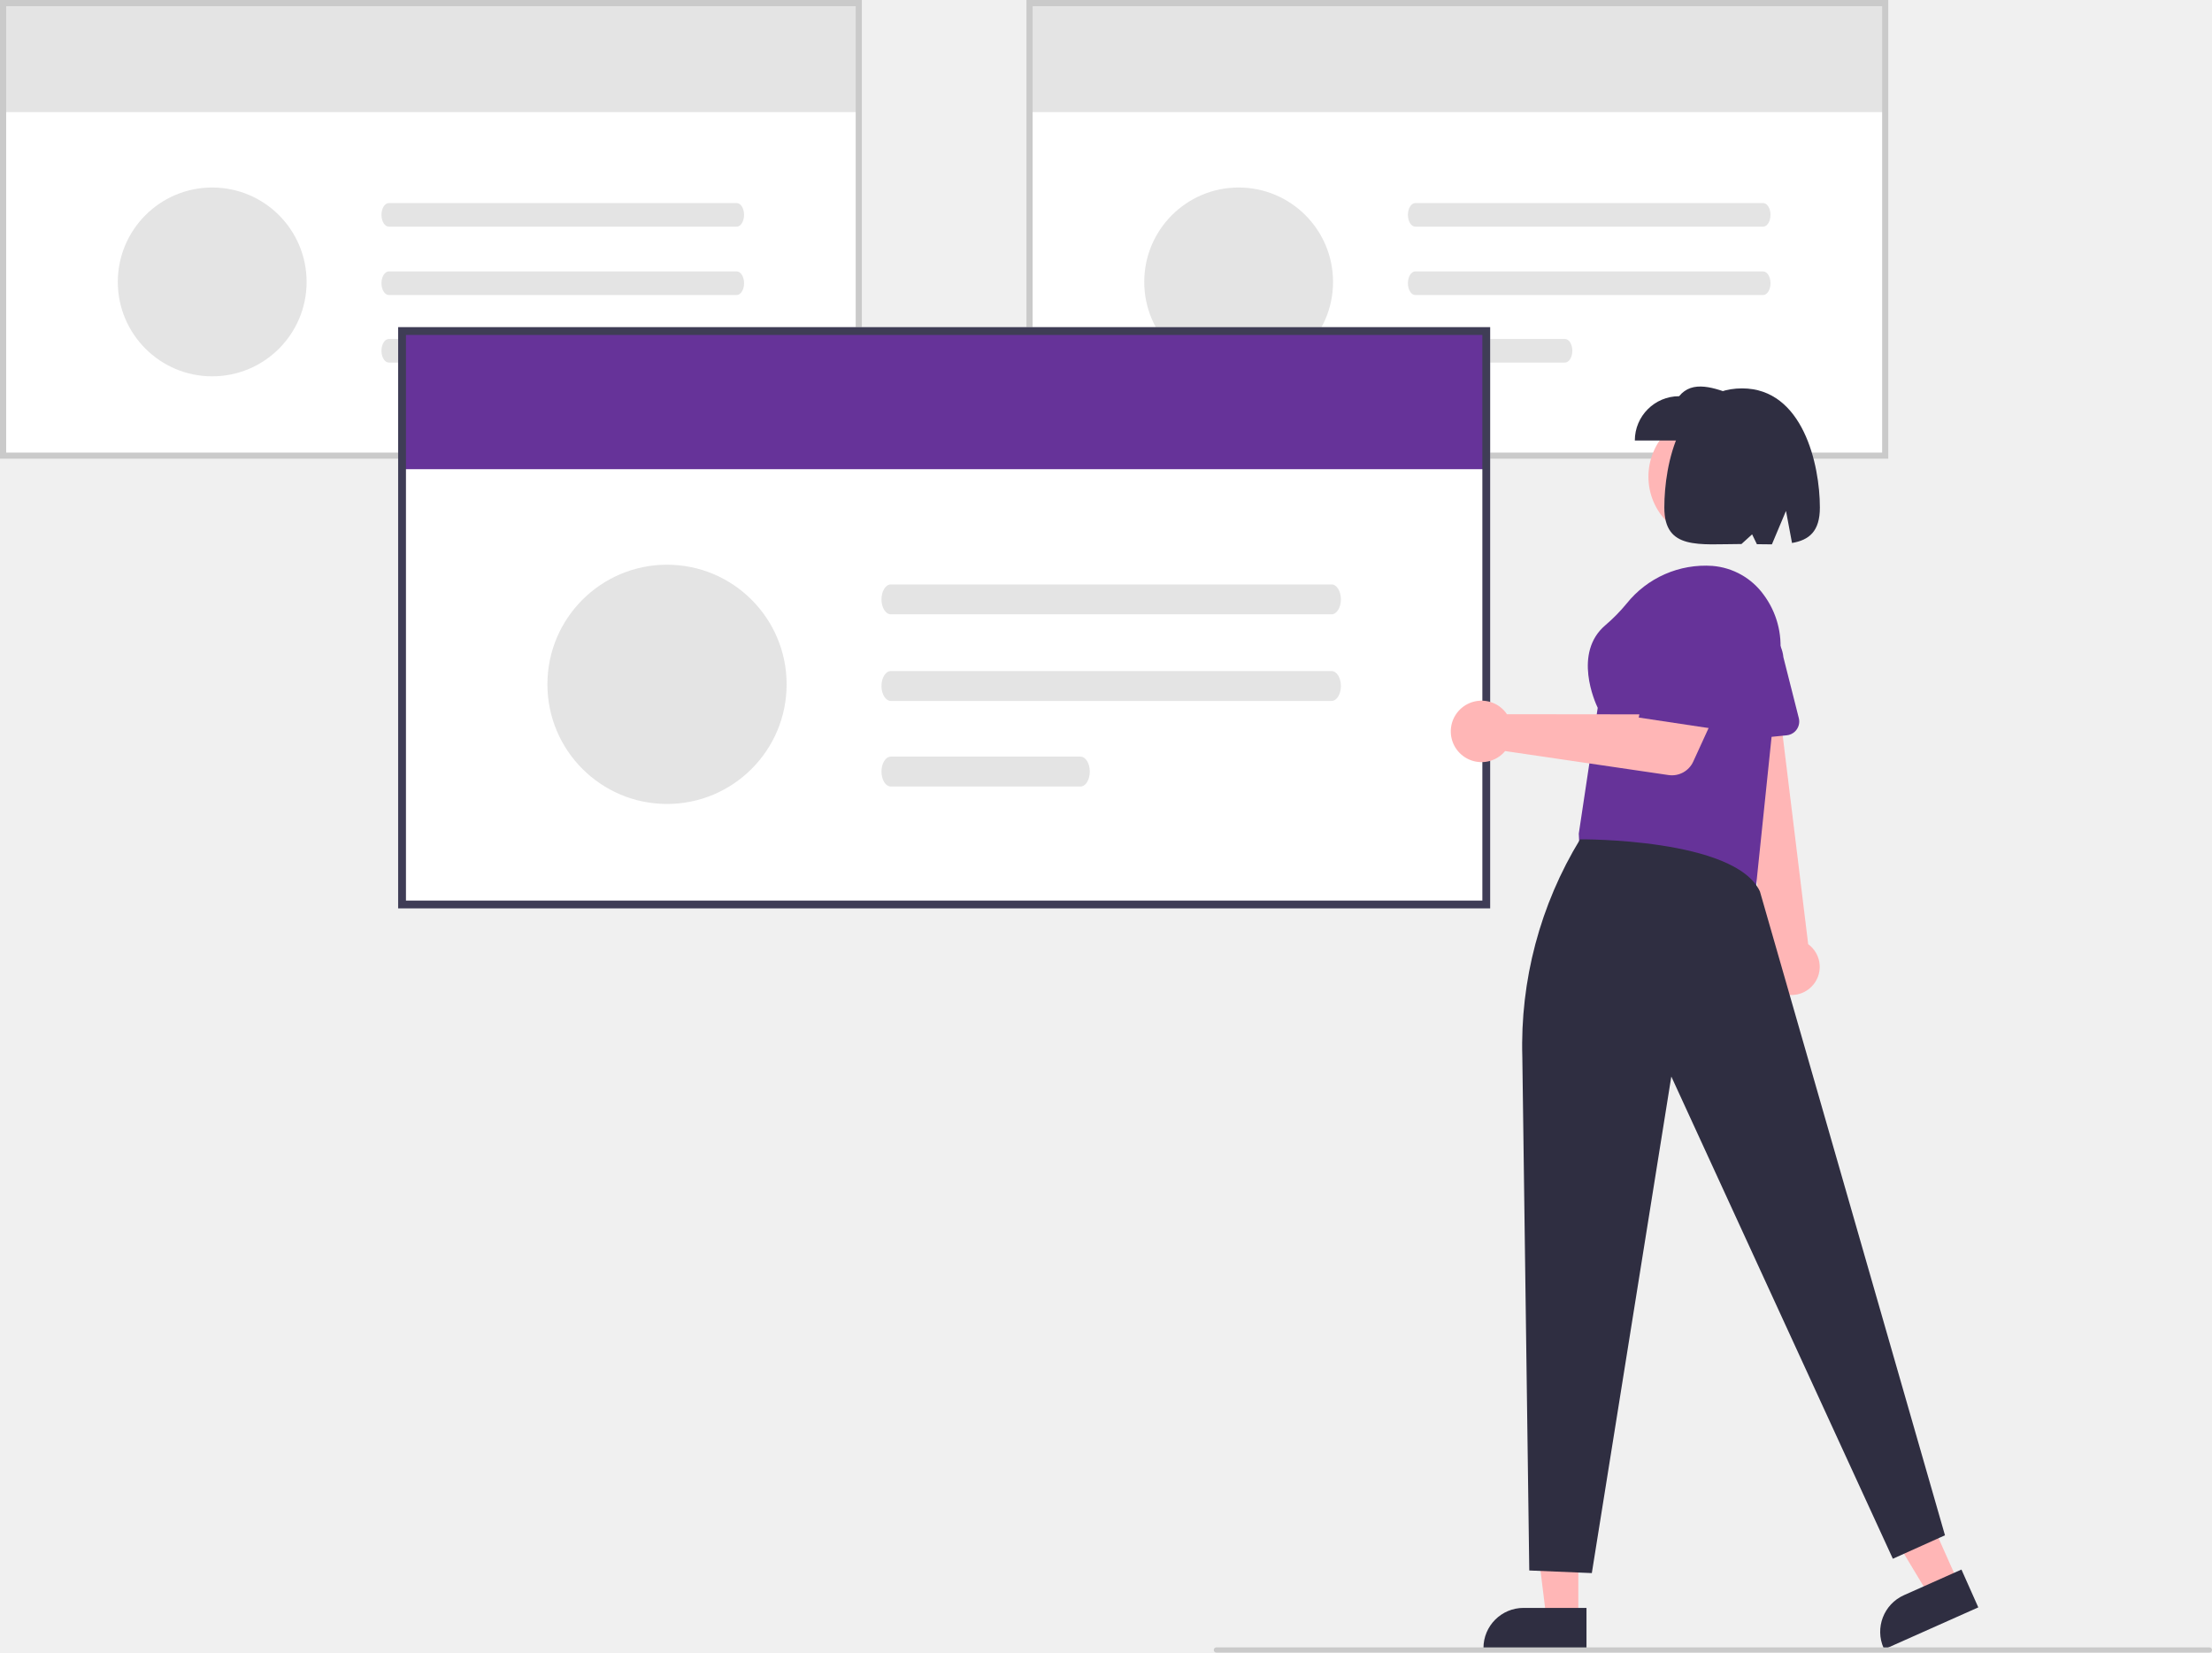
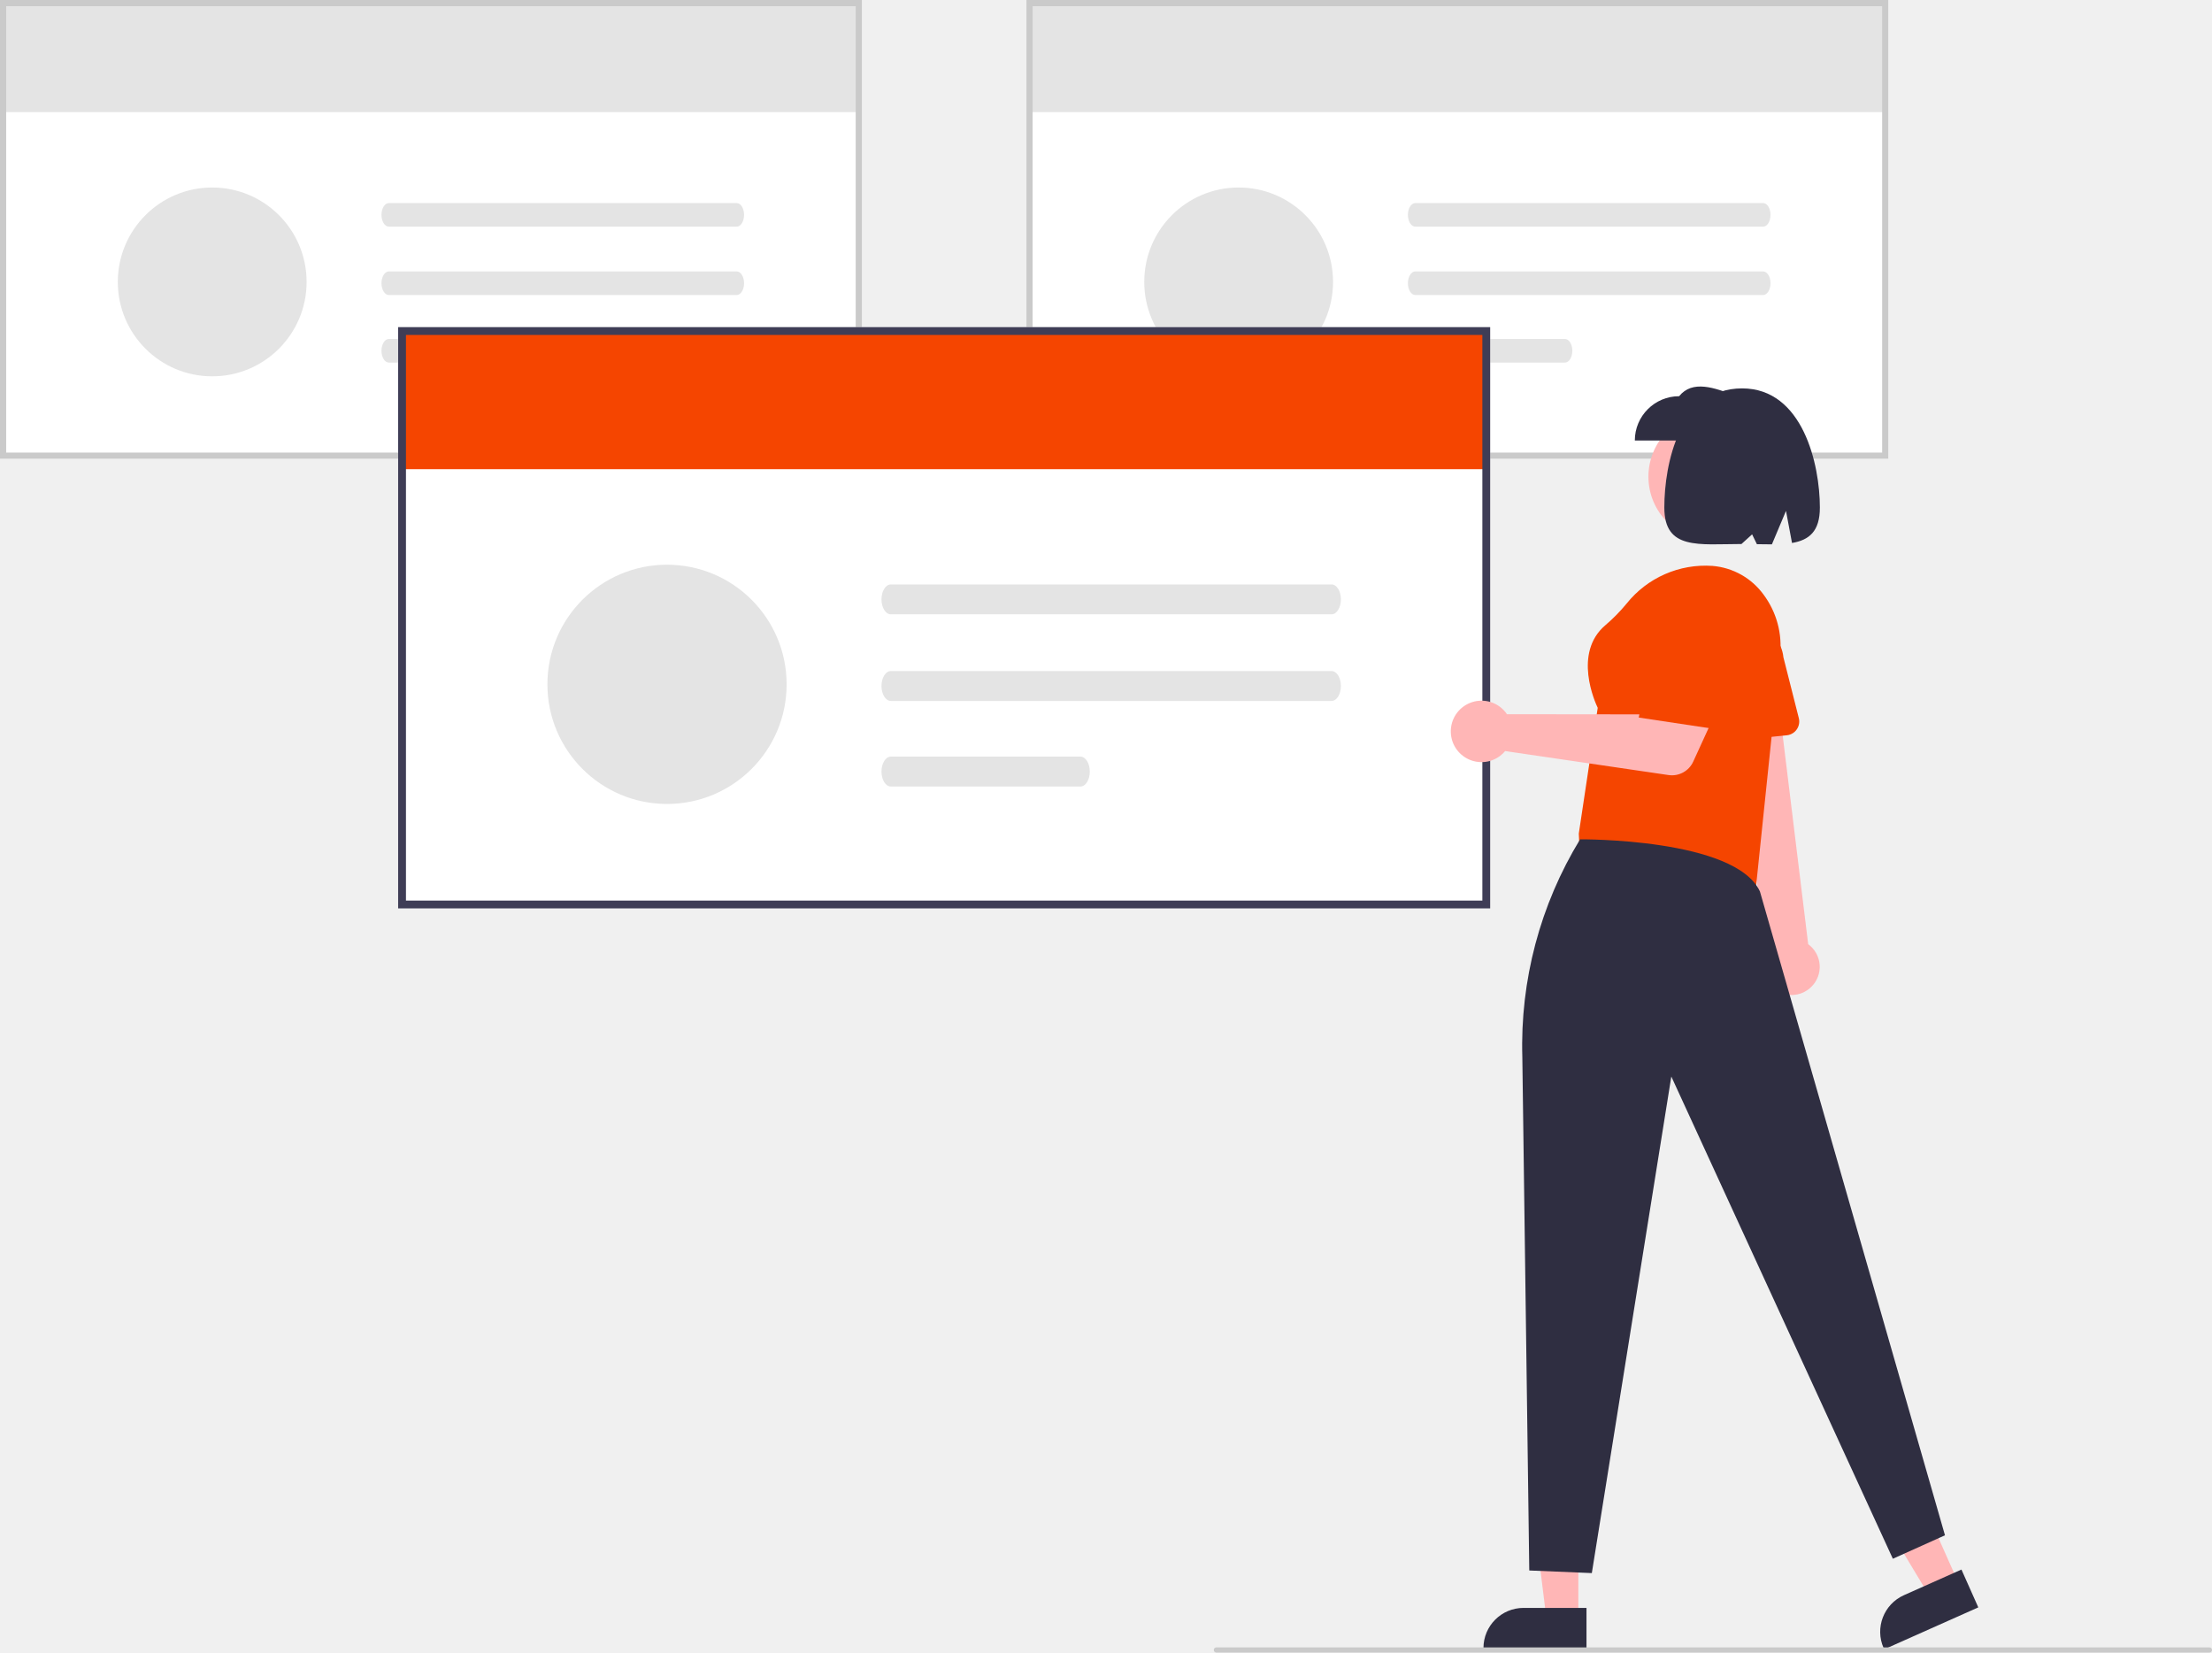
<svg xmlns="http://www.w3.org/2000/svg" data-name="Layer 1" width="848.713" height="634" viewBox="0 0 848.713 634">
  <path d="M506.334,309H175.644V133H506.334Z" transform="translate(-175.6436 -133)" fill="#fff" />
  <rect x="1.184" y="1.184" width="329.112" height="41.83" fill="#e4e4e4" />
  <path d="M506.334,309H175.644V133H506.334Zm-328.323-2.368H503.966V135.368H178.011Z" transform="translate(-175.6436 -133)" fill="#cacaca" />
-   <path id="be9f7c95-ebd4-44b9-9282-e3238283e763-681" data-name="Path 155" d="M324.834,210.905c-1.564.005-2.829,2.035-2.825,4.535.003,2.493,1.266,4.512,2.825,4.517H458.306c1.564-.005,2.829-2.035,2.825-4.535-.003-2.493-1.266-4.512-2.825-4.517Z" transform="translate(-175.6436 -133)" fill="#e4e4e4" />
-   <path id="b7ae55e2-855e-4db9-b102-9092ce531234-682" data-name="Path 156" d="M324.834,237.132c-1.564.005-2.829,2.035-2.825,4.535.003,2.493,1.266,4.512,2.825,4.517H458.306c1.564-.005,2.829-2.035,2.825-4.535-.003-2.493-1.266-4.512-2.825-4.517Z" transform="translate(-175.6436 -133)" fill="#e4e4e4" />
-   <path id="b4ff7f44-8d54-4cd8-922f-1a10c770d871-683" data-name="Path 157" d="M324.834,263.042c-1.564.005-2.829,2.035-2.825,4.535.003,2.493,1.266,4.512,2.825,4.517h57.433c1.564-.005,2.829-2.035,2.825-4.535-.003-2.493-1.266-4.512-2.825-4.517Z" transform="translate(-175.6436 -133)" fill="#e4e4e4" />
+   <path id="be9f7c95-ebd4-44b9-9282-e3238283e763-1317" data-name="Path 155" d="M324.834,210.905c-1.564.005-2.829,2.035-2.825,4.535.003,2.493,1.266,4.512,2.825,4.517H458.306c1.564-.005,2.829-2.035,2.825-4.535-.003-2.493-1.266-4.512-2.825-4.517Z" transform="translate(-175.6436 -133)" fill="#e4e4e4" />
+   <path id="b7ae55e2-855e-4db9-b102-9092ce531234-1318" data-name="Path 156" d="M324.834,237.132c-1.564.005-2.829,2.035-2.825,4.535.003,2.493,1.266,4.512,2.825,4.517H458.306c1.564-.005,2.829-2.035,2.825-4.535-.003-2.493-1.266-4.512-2.825-4.517Z" transform="translate(-175.6436 -133)" fill="#e4e4e4" />
+   <path id="b4ff7f44-8d54-4cd8-922f-1a10c770d871-1319" data-name="Path 157" d="M324.834,263.042c-1.564.005-2.829,2.035-2.825,4.535.003,2.493,1.266,4.512,2.825,4.517h57.433c1.564-.005,2.829-2.035,2.825-4.535-.003-2.493-1.266-4.512-2.825-4.517Z" transform="translate(-175.6436 -133)" fill="#e4e4e4" />
  <circle cx="81.422" cy="108.156" r="36.219" fill="#e4e4e4" />
  <path d="M900.164,309H569.473V133H900.164Z" transform="translate(-175.6436 -133)" fill="#fff" />
  <rect x="395.013" y="1.184" width="329.112" height="41.83" fill="#e4e4e4" />
  <path d="M900.164,309H569.473V133H900.164Zm-328.323-2.368H897.796V135.368H571.841Z" transform="translate(-175.6436 -133)" fill="#cacaca" />
-   <path id="b31be23e-8cea-40b3-88e7-702b78781d59-684" data-name="Path 155" d="M718.664,210.905c-1.564.005-2.829,2.035-2.825,4.535.003,2.493,1.266,4.512,2.825,4.517H852.135c1.564-.005,2.829-2.035,2.825-4.535-.003-2.493-1.266-4.512-2.825-4.517Z" transform="translate(-175.6436 -133)" fill="#e4e4e4" />
-   <path id="aa955060-a795-42b6-a949-85ffda920310-685" data-name="Path 156" d="M718.664,237.132c-1.564.005-2.829,2.035-2.825,4.535.003,2.493,1.266,4.512,2.825,4.517H852.135c1.564-.005,2.829-2.035,2.825-4.535-.003-2.493-1.266-4.512-2.825-4.517Z" transform="translate(-175.6436 -133)" fill="#e4e4e4" />
-   <path id="fc73c397-cba7-486e-aa16-1153498538f8-686" data-name="Path 157" d="M718.664,263.042c-1.564.005-2.829,2.035-2.825,4.535.003,2.493,1.266,4.512,2.825,4.517h57.433c1.564-.005,2.829-2.035,2.825-4.535-.003-2.493-1.266-4.512-2.825-4.517Z" transform="translate(-175.6436 -133)" fill="#e4e4e4" />
+   <path id="b31be23e-8cea-40b3-88e7-702b78781d59-1320" data-name="Path 155" d="M718.664,210.905c-1.564.005-2.829,2.035-2.825,4.535.003,2.493,1.266,4.512,2.825,4.517H852.135c1.564-.005,2.829-2.035,2.825-4.535-.003-2.493-1.266-4.512-2.825-4.517Z" transform="translate(-175.6436 -133)" fill="#e4e4e4" />
+   <path id="aa955060-a795-42b6-a949-85ffda920310-1321" data-name="Path 156" d="M718.664,237.132c-1.564.005-2.829,2.035-2.825,4.535.003,2.493,1.266,4.512,2.825,4.517H852.135c1.564-.005,2.829-2.035,2.825-4.535-.003-2.493-1.266-4.512-2.825-4.517Z" transform="translate(-175.6436 -133)" fill="#e4e4e4" />
+   <path id="fc73c397-cba7-486e-aa16-1153498538f8-1322" data-name="Path 157" d="M718.664,263.042c-1.564.005-2.829,2.035-2.825,4.535.003,2.493,1.266,4.512,2.825,4.517h57.433c1.564-.005,2.829-2.035,2.825-4.535-.003-2.493-1.266-4.512-2.825-4.517Z" transform="translate(-175.6436 -133)" fill="#e4e4e4" />
  <circle cx="475.251" cy="108.156" r="36.219" fill="#e4e4e4" />
  <path d="M747.404,481.5h-419v-223h419Z" transform="translate(-175.6436 -133)" fill="#fff" />
-   <rect x="154.26" y="127" width="417" height="53" fill="#663399" />
+   <rect x="154.26" y="127" width="417" height="53" fill="#f54500" />
  <path d="M747.404,481.5h-419v-223h419Zm-416-3h413v-217h-413Z" transform="translate(-175.6436 -133)" fill="#3f3d56" />
-   <path id="ae5ce118-c16e-4762-944a-d3eac5dda4be-687" data-name="Path 155" d="M517.435,357.209c-1.981.006-3.584,2.579-3.58,5.746.004,3.158,1.604,5.717,3.58,5.723h169.114c1.981-.006,3.584-2.579,3.58-5.746-.004-3.158-1.604-5.717-3.58-5.723Z" transform="translate(-175.6436 -133)" fill="#e4e4e4" />
-   <path id="e85b2a84-e751-44d6-98f8-0a9fef92eb89-688" data-name="Path 156" d="M517.435,390.44c-1.981.006-3.584,2.579-3.58,5.746.004,3.158,1.604,5.717,3.58,5.723h169.114c1.981-.006,3.584-2.579,3.58-5.746-.004-3.158-1.604-5.717-3.58-5.723Z" transform="translate(-175.6436 -133)" fill="#e4e4e4" />
-   <path id="fdff5968-d41d-4113-bbcc-d74a10bcc1ca-689" data-name="Path 157" d="M517.435,423.269c-1.981.006-3.584,2.579-3.58,5.746.004,3.158,1.604,5.717,3.58,5.723h72.77c1.981-.006,3.584-2.579,3.58-5.746-.004-3.158-1.604-5.717-3.58-5.723Z" transform="translate(-175.6436 -133)" fill="#e4e4e4" />
+   <path id="ae5ce118-c16e-4762-944a-d3eac5dda4be-1323" data-name="Path 155" d="M517.435,357.209c-1.981.006-3.584,2.579-3.58,5.746.004,3.158,1.604,5.717,3.58,5.723h169.114c1.981-.006,3.584-2.579,3.58-5.746-.004-3.158-1.604-5.717-3.58-5.723Z" transform="translate(-175.6436 -133)" fill="#e4e4e4" />
+   <path id="e85b2a84-e751-44d6-98f8-0a9fef92eb89-1324" data-name="Path 156" d="M517.435,390.44c-1.981.006-3.584,2.579-3.58,5.746.004,3.158,1.604,5.717,3.58,5.723h169.114c1.981-.006,3.584-2.579,3.58-5.746-.004-3.158-1.604-5.717-3.58-5.723Z" transform="translate(-175.6436 -133)" fill="#e4e4e4" />
+   <path id="fdff5968-d41d-4113-bbcc-d74a10bcc1ca-1325" data-name="Path 157" d="M517.435,423.269c-1.981.006-3.584,2.579-3.58,5.746.004,3.158,1.604,5.717,3.58,5.723h72.77c1.981-.006,3.584-2.579,3.58-5.746-.004-3.158-1.604-5.717-3.58-5.723Z" transform="translate(-175.6436 -133)" fill="#e4e4e4" />
  <circle cx="255.925" cy="262.539" r="45.891" fill="#e4e4e4" />
  <polygon points="751.352 607.074 740.153 612.063 715.58 571.242 732.109 563.879 751.352 607.074" fill="#ffb6b6" />
  <path d="M934.688,749.657l-36.109,16.087-.203-.457a15.387,15.387,0,0,1,7.793-20.316l.001-0,22.054-9.825Z" transform="translate(-175.6436 -133)" fill="#2f2e41" />
  <path d="M870.558,511.662a10.743,10.743,0,0,0-1.141-16.433l-11.864-97.123-18.501,4.556,14.823,95.516a10.801,10.801,0,0,0,16.683,13.484Z" transform="translate(-175.6436 -133)" fill="#ffb6b6" />
-   <path d="M864.228,413.752a5.313,5.313,0,0,1-3.025,1.339l-24.205,2.44a5.316,5.316,0,0,1-5.844-5.537l1.13-24.228a13.584,13.584,0,0,1,3.069-10.028,13.88,13.88,0,0,1,24.555,7.396l5.916,23.365a5.32,5.32,0,0,1-1.596,5.254Z" transform="translate(-175.6436 -133)" fill="#663399" />
-   <path d="M849.151,475.586l-67.301-13.379-.448-9.397.009-.059,7.255-48.198c-.975-2.032-9.605-21.04,2.933-31.696a65.998,65.998,0,0,0,8.153-8.296,38.729,38.729,0,0,1,32.939-14.459,26.926,26.926,0,0,1,19.621,11.035,32.853,32.853,0,0,1,6.306,23.304Z" transform="translate(-175.6436 -133)" fill="#663399" />
+   <path d="M864.228,413.752a5.313,5.313,0,0,1-3.025,1.339l-24.205,2.44a5.316,5.316,0,0,1-5.844-5.537l1.13-24.228a13.584,13.584,0,0,1,3.069-10.028,13.88,13.88,0,0,1,24.555,7.396l5.916,23.365a5.32,5.32,0,0,1-1.596,5.254Z" transform="translate(-175.6436 -133)" fill="#f54500" />
+   <path d="M849.151,475.586l-67.301-13.379-.448-9.397.009-.059,7.255-48.198c-.975-2.032-9.605-21.04,2.933-31.696a65.998,65.998,0,0,0,8.153-8.296,38.729,38.729,0,0,1,32.939-14.459,26.926,26.926,0,0,1,19.621,11.035,32.853,32.853,0,0,1,6.306,23.304Z" transform="translate(-175.6436 -133)" fill="#f54500" />
  <polygon points="605.587 620.86 593.328 620.859 587.495 573.571 605.59 573.572 605.587 620.86" fill="#ffb6b6" />
  <path d="M784.358,765.744l-39.531-.001v-.5A15.387,15.387,0,0,1,760.213,749.856h.001l24.144.001Z" transform="translate(-175.6436 -133)" fill="#2f2e41" />
  <path d="M762.404,735.5l-2.664-196.914A151.803,151.803,0,0,1,781.904,455l0,0s59.5-.5,69,20l71,247-20,9-85-185-30.5,190.5Z" transform="translate(-175.6436 -133)" fill="#2f2e41" />
  <path d="M752.683,405.537A11.822,11.822,0,0,1,753.835,407l55.698.061,6.797-11.7,18.998,7.95-10.02,21.882a8.985,8.985,0,0,1-9.474,5.149l-62.695-9.205a11.789,11.789,0,1,1-.456-15.6Z" transform="translate(-175.6436 -133)" fill="#ffb6b6" />
-   <path d="M804.404,408.28l8.114-41.654A17.888,17.888,0,0,1,831.683,352.23h0a17.888,17.888,0,0,1,15.311,23.626L834.313,412.78Z" transform="translate(-175.6436 -133)" fill="#663399" />
+   <path d="M804.404,408.28l8.114-41.654A17.888,17.888,0,0,1,831.683,352.23h0a17.888,17.888,0,0,1,15.311,23.626L834.313,412.78Z" transform="translate(-175.6436 -133)" fill="#f54500" />
  <circle cx="657.04" cy="182.874" r="24.561" fill="#ffb6b6" />
  <path d="M802.904,302h39V285c-8.56-3.401-16.937-6.293-22,0a17,17,0,0,0-17,17Z" transform="translate(-175.6436 -133)" fill="#2f2e41" />
  <path d="M844.063,282c23.315,0,29.841,29.224,29.841,45.711,0,9.195-4.158,12.483-10.692,13.596L860.904,329l-5.405,12.837c-1.835.009-3.764-.026-5.763-.063L847.904,338l-4.086,3.706c-16.367.024-29.595,2.41-29.595-13.994C814.223,311.224,819.946,282,844.063,282Z" transform="translate(-175.6436 -133)" fill="#2f2e41" />
  <path d="M1023.356,767h-381a1,1,0,0,1,0-2h381a1,1,0,1,1,0,2Z" transform="translate(-175.6436 -133)" fill="#cacaca" />
</svg>
